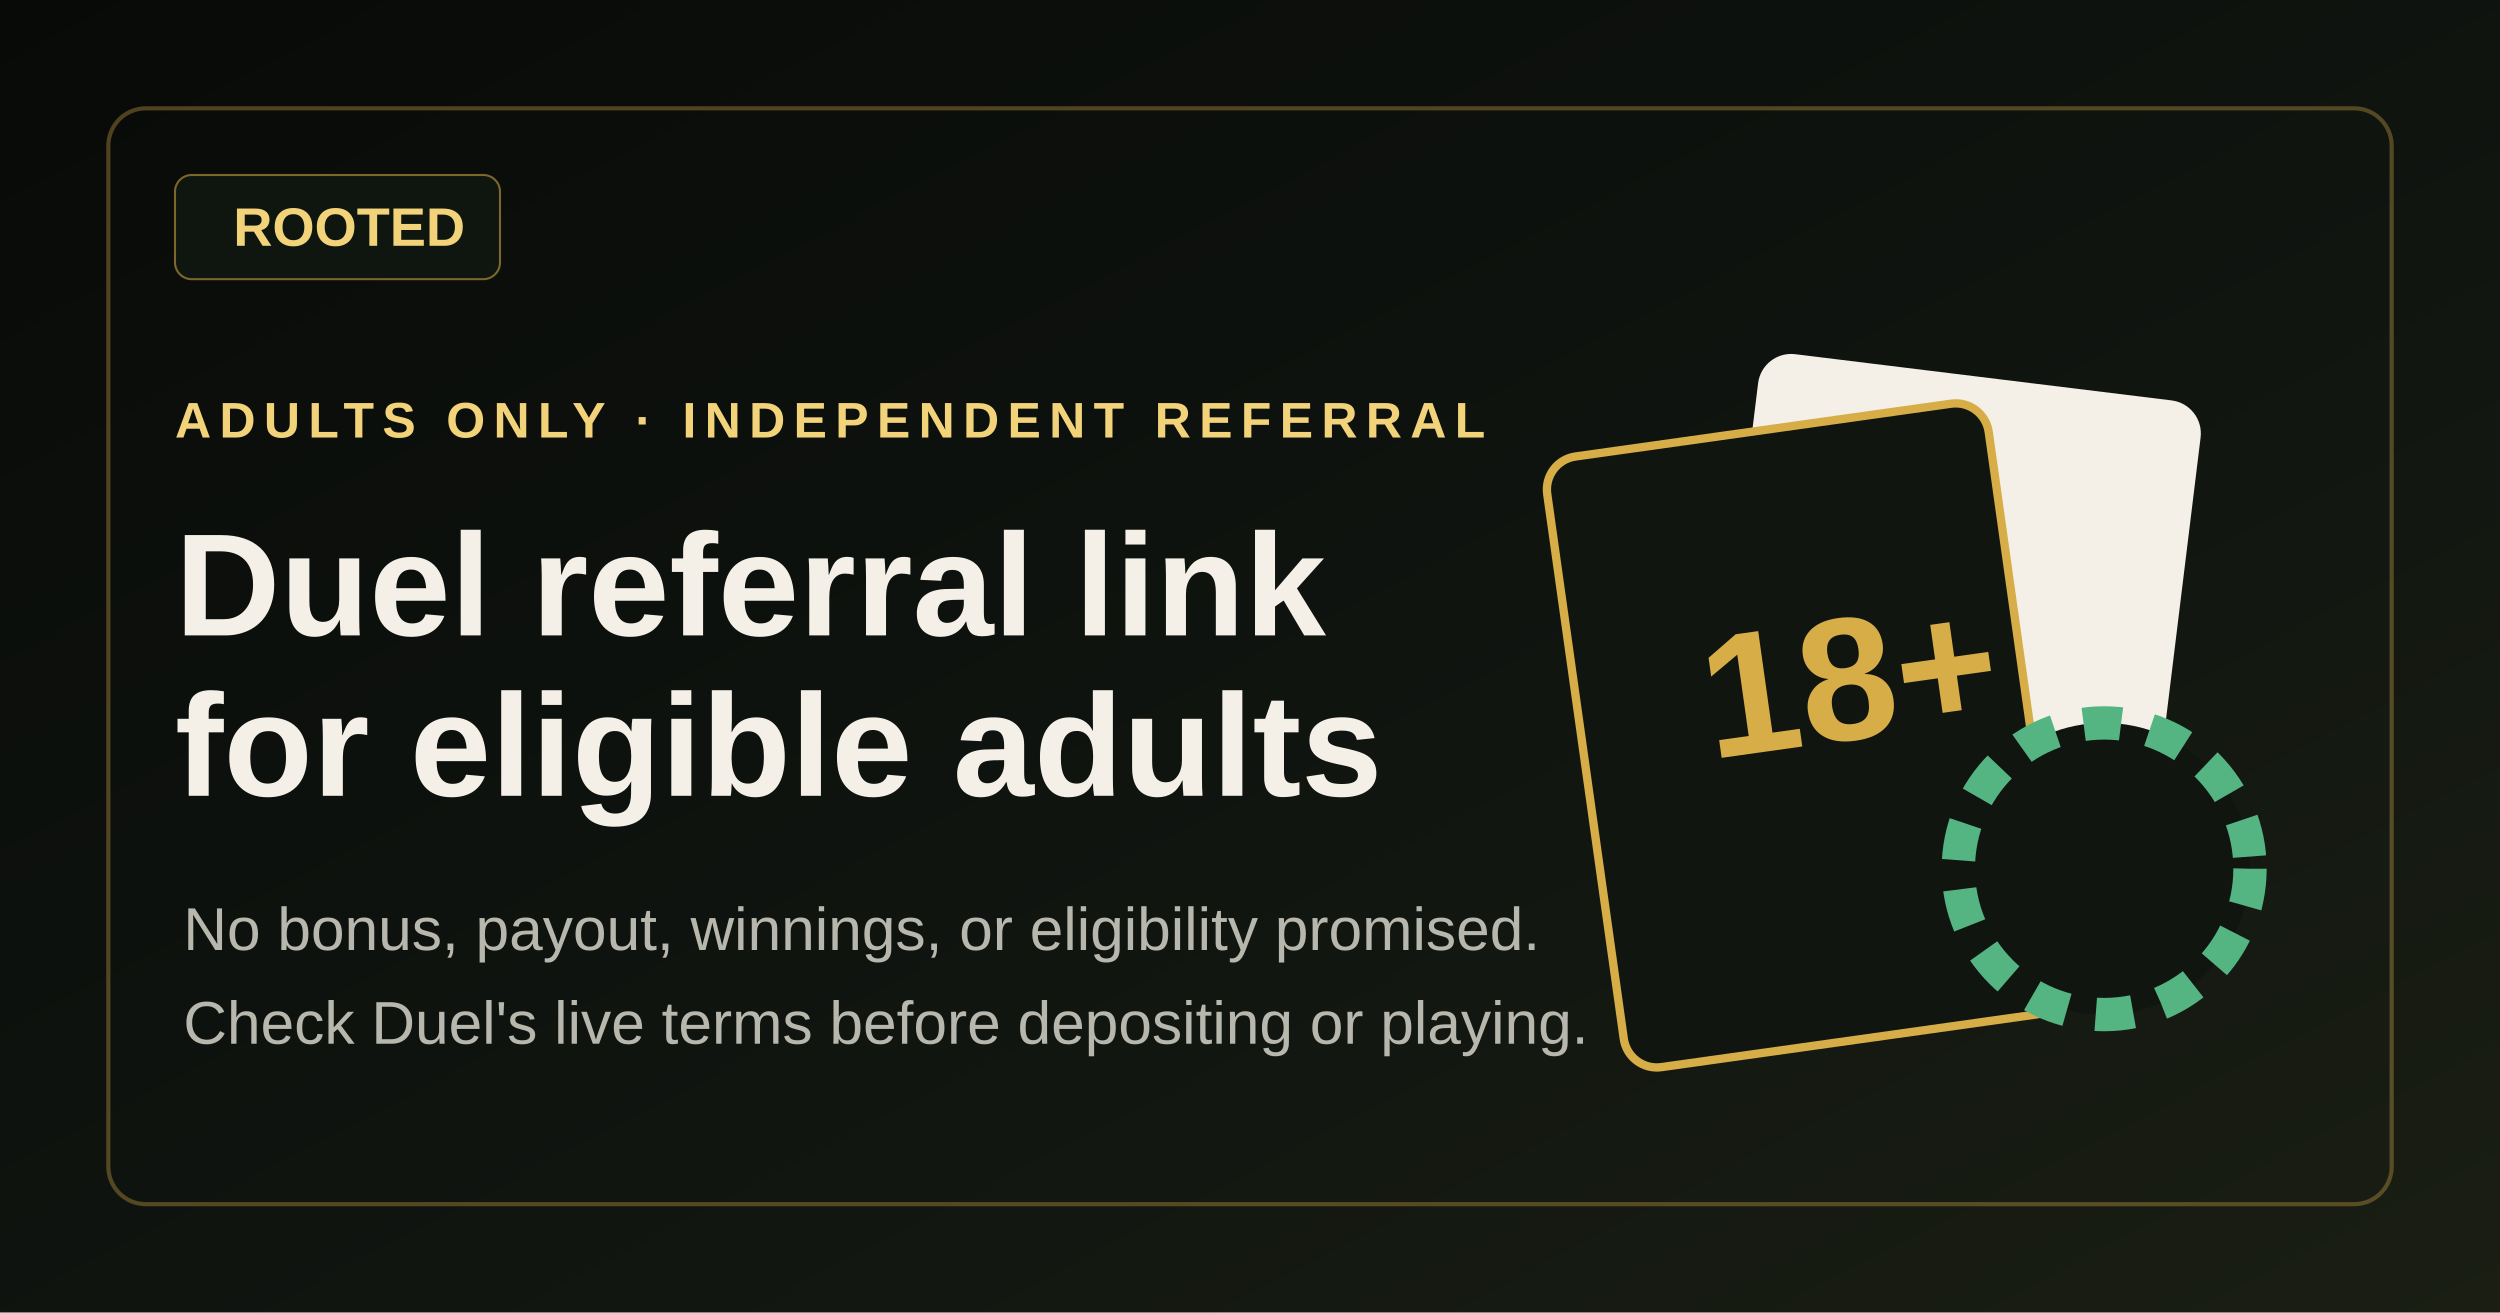
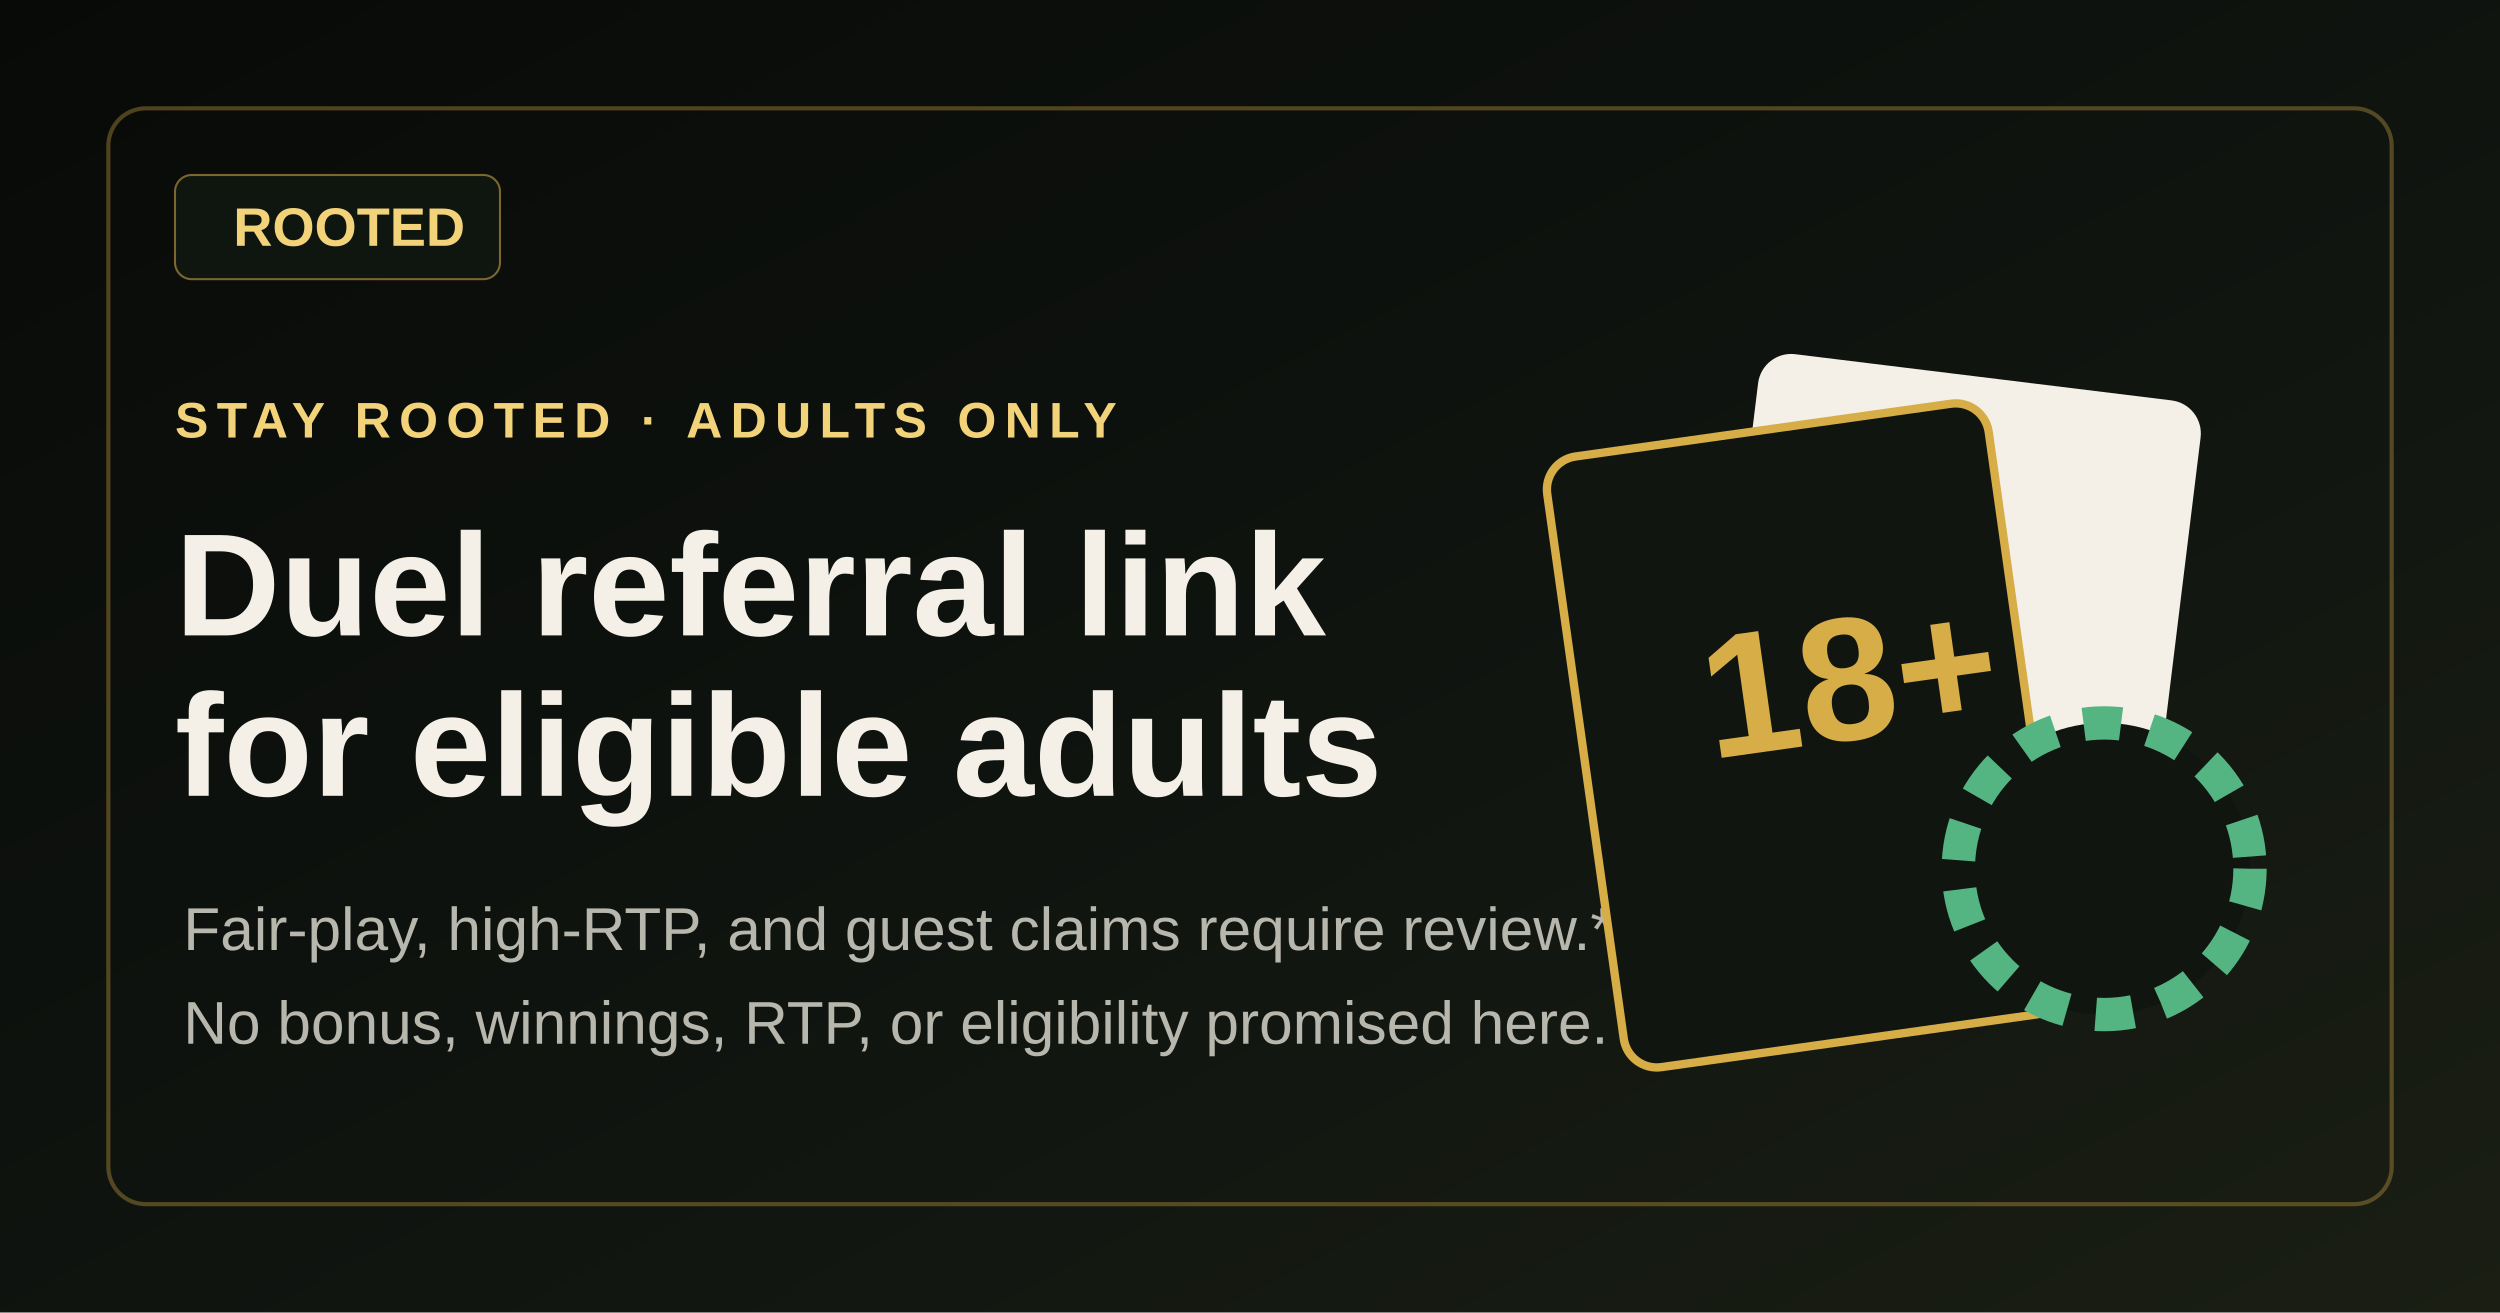
<svg xmlns="http://www.w3.org/2000/svg" width="1200" height="630" viewBox="0 0 1200 630" role="img" aria-labelledby="title desc">
  <defs>
    <linearGradient id="bg" x1="0" y1="0" x2="1" y2="1">
      <stop offset="0" stop-color="#080a08" />
      <stop offset="0.58" stop-color="#101510" />
      <stop offset="1" stop-color="#1a1e13" />
    </linearGradient>
    <linearGradient id="gold" x1="0" y1="0" x2="0" y2="1">
      <stop offset="0" stop-color="#f2d37a" />
      <stop offset="1" stop-color="#d7ad48" />
    </linearGradient>
  </defs>
  <rect width="1200" height="630" fill="url(#bg)" />
  <rect x="52" y="52" width="1096" height="526" rx="18" fill="none" stroke="#d7ad48" stroke-opacity="0.34" stroke-width="2" />
  <rect x="84" y="84" width="156" height="50" rx="8" fill="#0f150f" stroke="#d7ad48" stroke-opacity="0.55" />
  <text x="112" y="118" fill="#f2d37a" font-family="Arial, Helvetica, sans-serif" font-size="26" font-weight="800">ROOTED</text>
-   <text x="84" y="210" fill="#f2d37a" font-family="Arial, Helvetica, sans-serif" font-size="24" font-weight="800" letter-spacing="4">ADULTS ONLY · INDEPENDENT REFERRAL</text>
+   <text x="84" y="210" fill="#f2d37a" font-family="Arial, Helvetica, sans-serif" font-size="24" font-weight="800" letter-spacing="4">STAY ROOTED · ADULTS ONLY</text>
  <text x="84" y="305" fill="#f4f0e7" font-family="Arial, Helvetica, sans-serif" font-size="70" font-weight="800">Duel referral link</text>
  <text x="84" y="382" fill="#f4f0e7" font-family="Arial, Helvetica, sans-serif" font-size="70" font-weight="800">for eligible adults</text>
-   <text x="88" y="456" fill="#b8b7ad" font-family="Arial, Helvetica, sans-serif" font-size="29">No bonus, payout, winnings, or eligibility promised.</text>
-   <text x="88" y="501" fill="#b8b7ad" font-family="Arial, Helvetica, sans-serif" font-size="29">Check Duel's live terms before depositing or playing.</text>
+   <text x="88" y="456" fill="#b8b7ad" font-family="Arial, Helvetica, sans-serif" font-size="29">Fair-play, high-RTP, and guest claims require review.*</text>
+   <text x="88" y="501" fill="#b8b7ad" font-family="Arial, Helvetica, sans-serif" font-size="29">No bonus, winnings, RTP, or eligibility promised here.</text>
  <rect x="827" y="180" width="214" height="296" rx="16" fill="#f4f0e7" transform="rotate(7 934 328)" />
  <rect x="760" y="205" width="214" height="296" rx="16" fill="#101510" stroke="#d7ad48" stroke-width="4" transform="rotate(-8 867 353)" />
  <text x="820" y="358" fill="#d7ad48" font-family="Arial, Helvetica, sans-serif" font-size="84" font-weight="800" transform="rotate(-8 867 353)">18+</text>
  <circle cx="1010" cy="417" r="70" fill="#101510" stroke="#55b582" stroke-width="16" stroke-dasharray="18 14" />
</svg>
